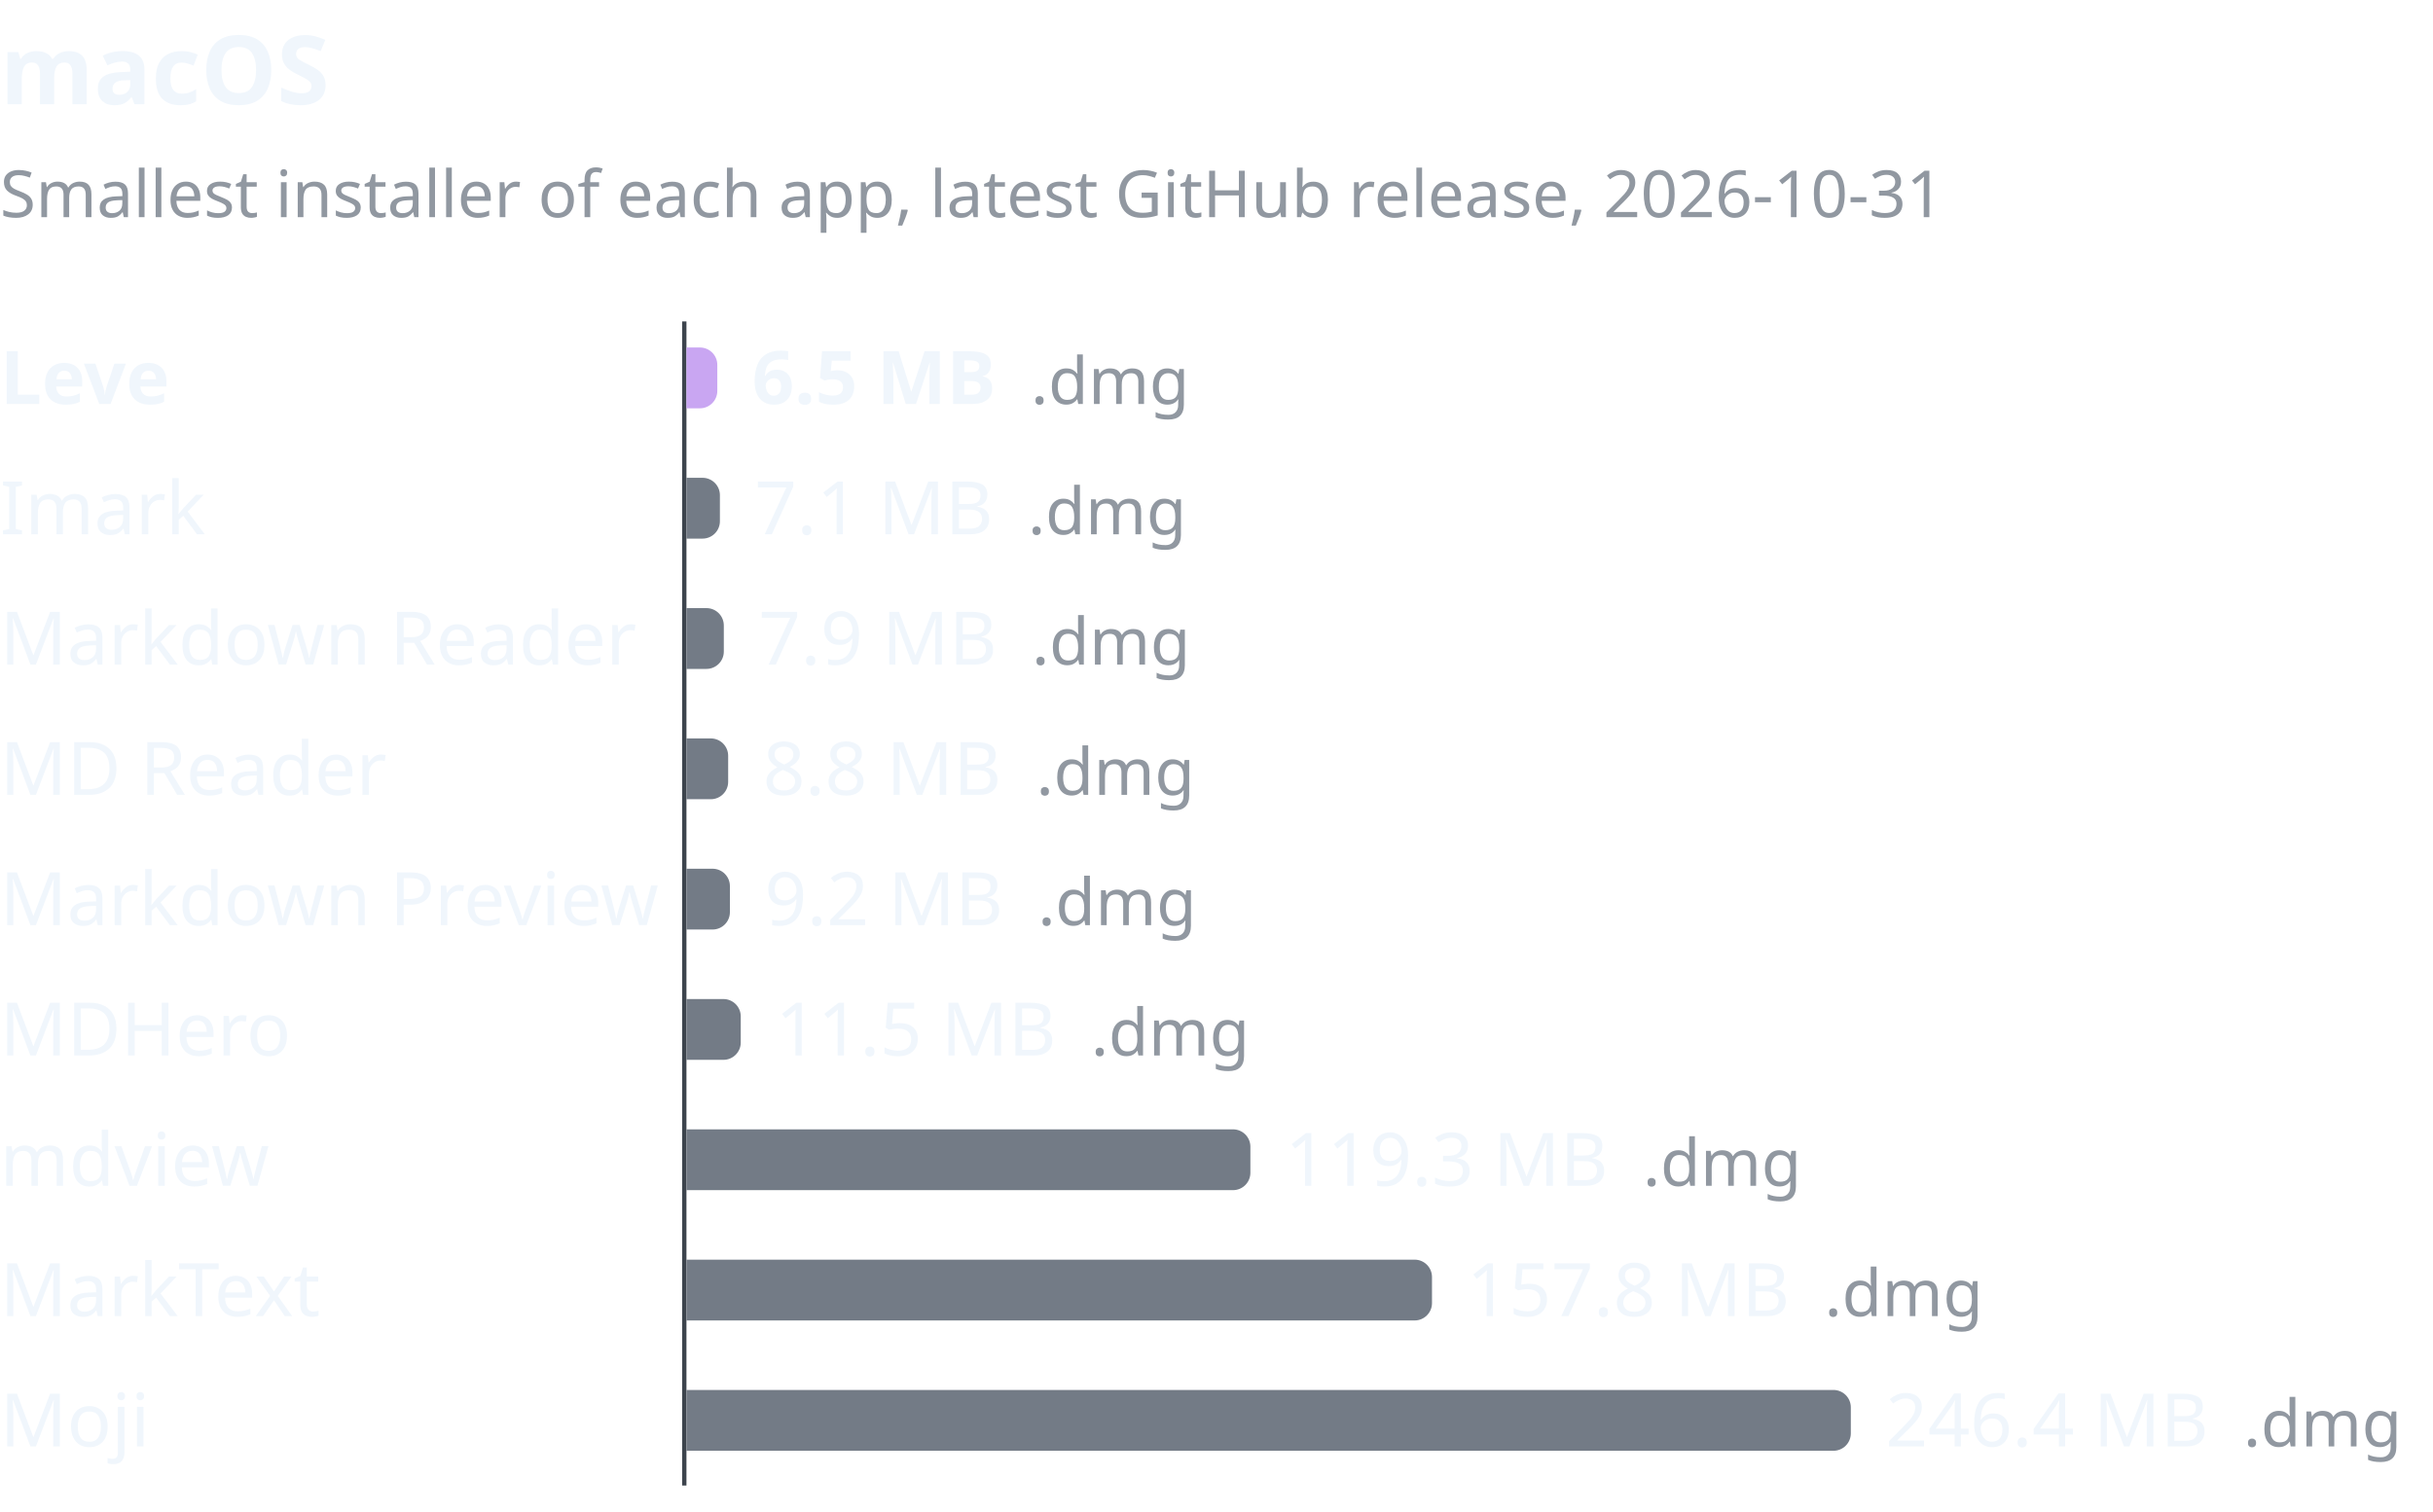
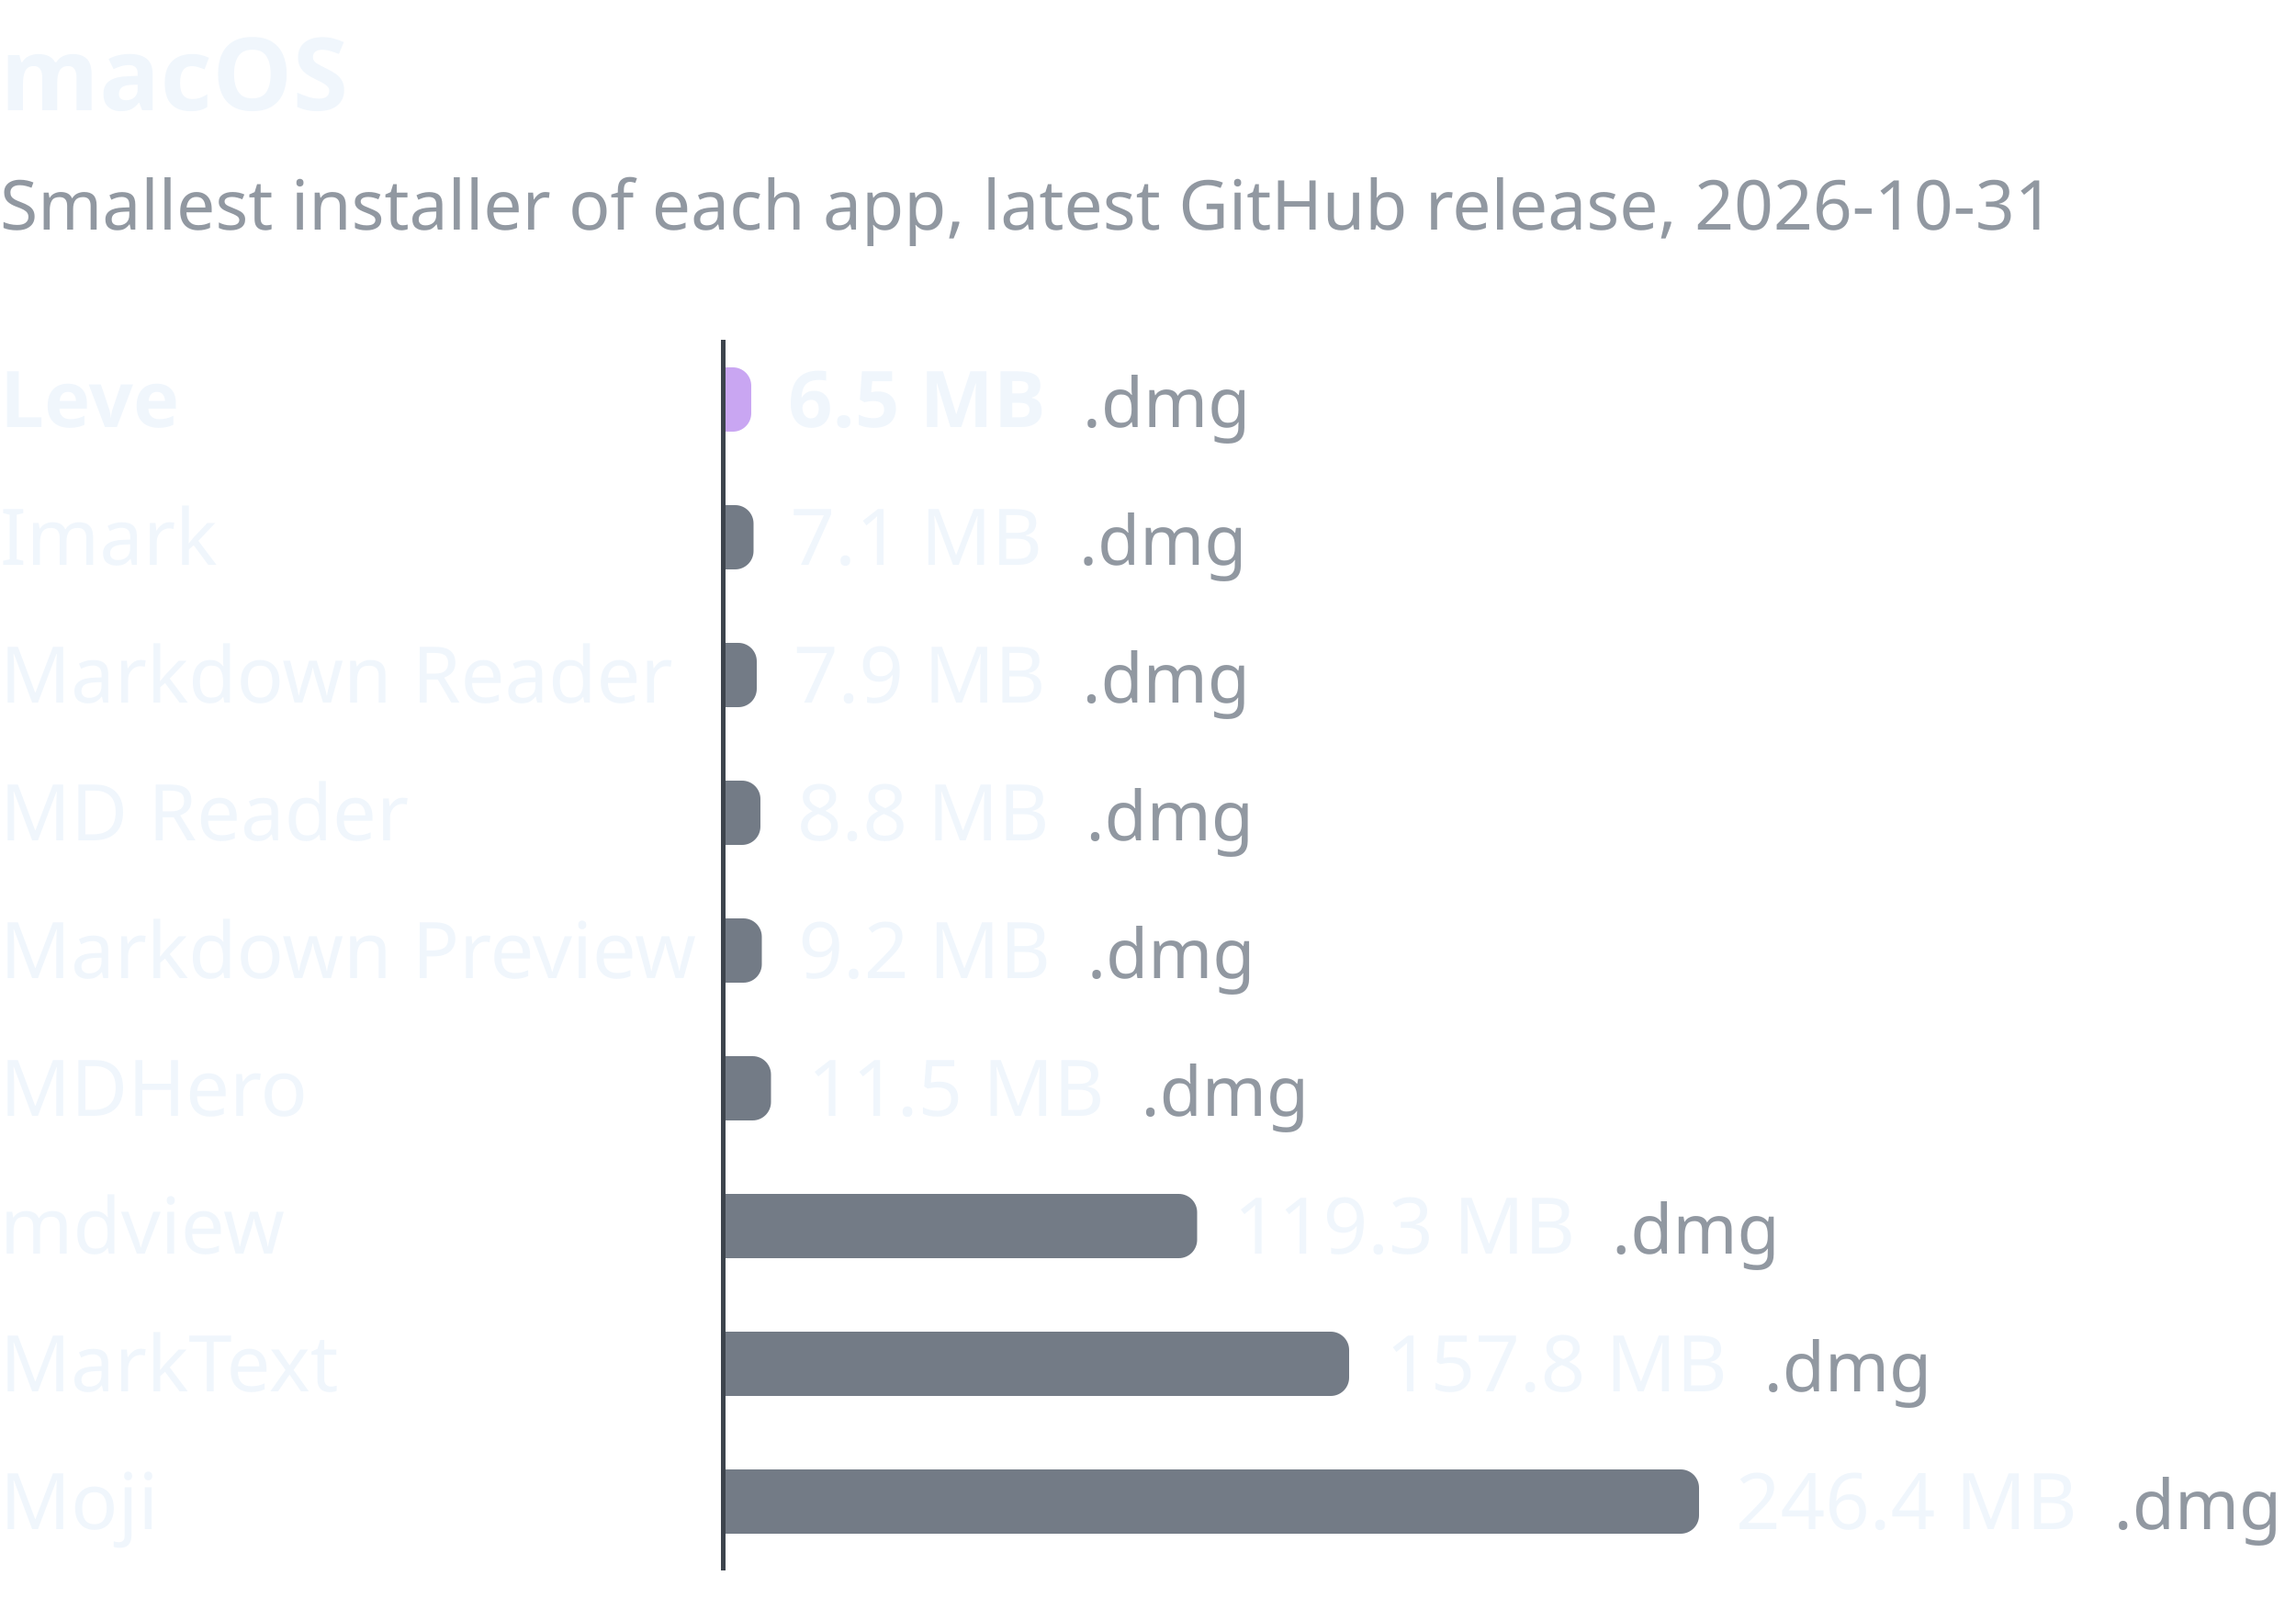
- <svg xmlns="http://www.w3.org/2000/svg" width="560" height="348" viewBox="0 0 560 348" role="img" aria-label="macOS, smallest installer of each app: Leve 6.5 MB (.dmg), Imark 7.1 MB (.dmg), Markdown Reader 7.9 MB (.dmg), MD Reader 8.8 MB (.dmg), Markdown Preview 9.2 MB (.dmg), MDHero 11.5 MB (.dmg), mdview 119.3 MB (.dmg), MarkText 157.8 MB (.dmg), Moji 246.4 MB (.dmg)." font-family="-apple-system, BlinkMacSystemFont, 'Segoe UI', 'Noto Sans', Helvetica, Arial, sans-serif">
+ <svg xmlns="http://www.w3.org/2000/svg" width="500" height="348" viewBox="0 0 500 348" role="img" aria-label="macOS, smallest installer of each app: Leve 6.5 MB (.dmg), Imark 7.1 MB (.dmg), Markdown Reader 7.9 MB (.dmg), MD Reader 8.8 MB (.dmg), Markdown Preview 9.2 MB (.dmg), MDHero 11.5 MB (.dmg), mdview 119.3 MB (.dmg), MarkText 157.8 MB (.dmg), Moji 246.4 MB (.dmg)." font-family="-apple-system, BlinkMacSystemFont, 'Segoe UI', 'Noto Sans', Helvetica, Arial, sans-serif">
  <text x="0" y="24" font-size="22" font-weight="700" fill="#f0f6fc">macOS</text>
  <text x="0" y="50" font-size="15" fill="#9198a1">Smallest installer of each app, latest GitHub release, 2026-10-31</text>
  <path d="M157.5 74V342" stroke="#3d444d" fill="none" />
  <text x="0" y="93" font-size="17" font-weight="700" fill="#f0f6fc">Leve</text>
-   <path d="M158 80h3.1a4 4 0 0 1 4 4v6a4 4 0 0 1 -4 4h-3.1z" fill="#c9a6f2" />
-   <text x="173.1" y="93" font-size="17" font-weight="700" fill="#f0f6fc">6.5 MB<tspan dx="8" font-size="15" font-weight="400" fill="#9198a1">.dmg</tspan>
+   <path d="M158 80h1.6a4 4 0 0 1 4 4v6a4 4 0 0 1 -4 4h-1.6z" fill="#c9a6f2" />
+   <text x="171.6" y="93" font-size="17" font-weight="700" fill="#f0f6fc">6.5 MB<tspan dx="8" font-size="15" font-weight="400" fill="#9198a1">.dmg</tspan>
  </text>
  <text x="0" y="123" font-size="17" fill="#f0f6fc">Imark</text>
-   <path d="M158 110h3.7a4 4 0 0 1 4 4v6a4 4 0 0 1 -4 4h-3.7z" fill="#737b86" />
-   <text x="173.7" y="123" font-size="17" fill="#f0f6fc">7.1 MB<tspan dx="8" font-size="15" font-weight="400" fill="#9198a1">.dmg</tspan>
+   <path d="M158 110h2.1a4 4 0 0 1 4 4v6a4 4 0 0 1 -4 4h-2.1z" fill="#737b86" />
+   <text x="172.1" y="123" font-size="17" fill="#f0f6fc">7.1 MB<tspan dx="8" font-size="15" font-weight="400" fill="#9198a1">.dmg</tspan>
  </text>
  <text x="0" y="153" font-size="17" fill="#f0f6fc">Markdown Reader</text>
-   <path d="M158 140h4.6a4 4 0 0 1 4 4v6a4 4 0 0 1 -4 4h-4.6z" fill="#737b86" />
-   <text x="174.6" y="153" font-size="17" fill="#f0f6fc">7.9 MB<tspan dx="8" font-size="15" font-weight="400" fill="#9198a1">.dmg</tspan>
+   <path d="M158 140h2.8a4 4 0 0 1 4 4v6a4 4 0 0 1 -4 4h-2.8z" fill="#737b86" />
+   <text x="172.8" y="153" font-size="17" fill="#f0f6fc">7.9 MB<tspan dx="8" font-size="15" font-weight="400" fill="#9198a1">.dmg</tspan>
  </text>
  <text x="0" y="183" font-size="17" fill="#f0f6fc">MD Reader</text>
-   <path d="M158 170h5.6a4 4 0 0 1 4 4v6a4 4 0 0 1 -4 4h-5.6z" fill="#737b86" />
-   <text x="175.6" y="183" font-size="17" fill="#f0f6fc">8.8 MB<tspan dx="8" font-size="15" font-weight="400" fill="#9198a1">.dmg</tspan>
+   <path d="M158 170h3.6a4 4 0 0 1 4 4v6a4 4 0 0 1 -4 4h-3.6z" fill="#737b86" />
+   <text x="173.6" y="183" font-size="17" fill="#f0f6fc">8.8 MB<tspan dx="8" font-size="15" font-weight="400" fill="#9198a1">.dmg</tspan>
  </text>
  <text x="0" y="213" font-size="17" fill="#f0f6fc">Markdown Preview</text>
-   <path d="M158 200h6a4 4 0 0 1 4 4v6a4 4 0 0 1 -4 4h-6z" fill="#737b86" />
-   <text x="176" y="213" font-size="17" fill="#f0f6fc">9.2 MB<tspan dx="8" font-size="15" font-weight="400" fill="#9198a1">.dmg</tspan>
+   <path d="M158 200h3.9a4 4 0 0 1 4 4v6a4 4 0 0 1 -4 4h-3.9z" fill="#737b86" />
+   <text x="173.9" y="213" font-size="17" fill="#f0f6fc">9.2 MB<tspan dx="8" font-size="15" font-weight="400" fill="#9198a1">.dmg</tspan>
  </text>
  <text x="0" y="243" font-size="17" fill="#f0f6fc">MDHero</text>
-   <path d="M158 230h8.5a4 4 0 0 1 4 4v6a4 4 0 0 1 -4 4h-8.5z" fill="#737b86" />
-   <text x="178.5" y="243" font-size="17" fill="#f0f6fc">11.5 MB<tspan dx="8" font-size="15" font-weight="400" fill="#9198a1">.dmg</tspan>
+   <path d="M158 230h5.9a4 4 0 0 1 4 4v6a4 4 0 0 1 -4 4h-5.9z" fill="#737b86" />
+   <text x="175.9" y="243" font-size="17" fill="#f0f6fc">11.5 MB<tspan dx="8" font-size="15" font-weight="400" fill="#9198a1">.dmg</tspan>
  </text>
  <text x="0" y="273" font-size="17" fill="#f0f6fc">mdview</text>
-   <path d="M158 260h125.8a4 4 0 0 1 4 4v6a4 4 0 0 1 -4 4h-125.8z" fill="#737b86" />
-   <text x="295.8" y="273" font-size="17" fill="#f0f6fc">119.3 MB<tspan dx="8" font-size="15" font-weight="400" fill="#9198a1">.dmg</tspan>
+   <path d="M158 260h98.7a4 4 0 0 1 4 4v6a4 4 0 0 1 -4 4h-98.7z" fill="#737b86" />
+   <text x="268.7" y="273" font-size="17" fill="#f0f6fc">119.3 MB<tspan dx="8" font-size="15" font-weight="400" fill="#9198a1">.dmg</tspan>
  </text>
  <text x="0" y="303" font-size="17" fill="#f0f6fc">MarkText</text>
-   <path d="M158 290h167.6a4 4 0 0 1 4 4v6a4 4 0 0 1 -4 4h-167.6z" fill="#737b86" />
-   <text x="337.6" y="303" font-size="17" fill="#f0f6fc">157.8 MB<tspan dx="8" font-size="15" font-weight="400" fill="#9198a1">.dmg</tspan>
+   <path d="M158 290h131.8a4 4 0 0 1 4 4v6a4 4 0 0 1 -4 4h-131.8z" fill="#737b86" />
+   <text x="301.8" y="303" font-size="17" fill="#f0f6fc">157.8 MB<tspan dx="8" font-size="15" font-weight="400" fill="#9198a1">.dmg</tspan>
  </text>
  <text x="0" y="333" font-size="17" fill="#f0f6fc">Moji</text>
-   <path d="M158 320h264a4 4 0 0 1 4 4v6a4 4 0 0 1 -4 4h-264z" fill="#737b86" />
-   <text x="434" y="333" font-size="17" fill="#f0f6fc">246.4 MB<tspan dx="8" font-size="15" font-weight="400" fill="#9198a1">.dmg</tspan>
+   <path d="M158 320h208a4 4 0 0 1 4 4v6a4 4 0 0 1 -4 4h-208z" fill="#737b86" />
+   <text x="378" y="333" font-size="17" fill="#f0f6fc">246.4 MB<tspan dx="8" font-size="15" font-weight="400" fill="#9198a1">.dmg</tspan>
  </text>
</svg>
